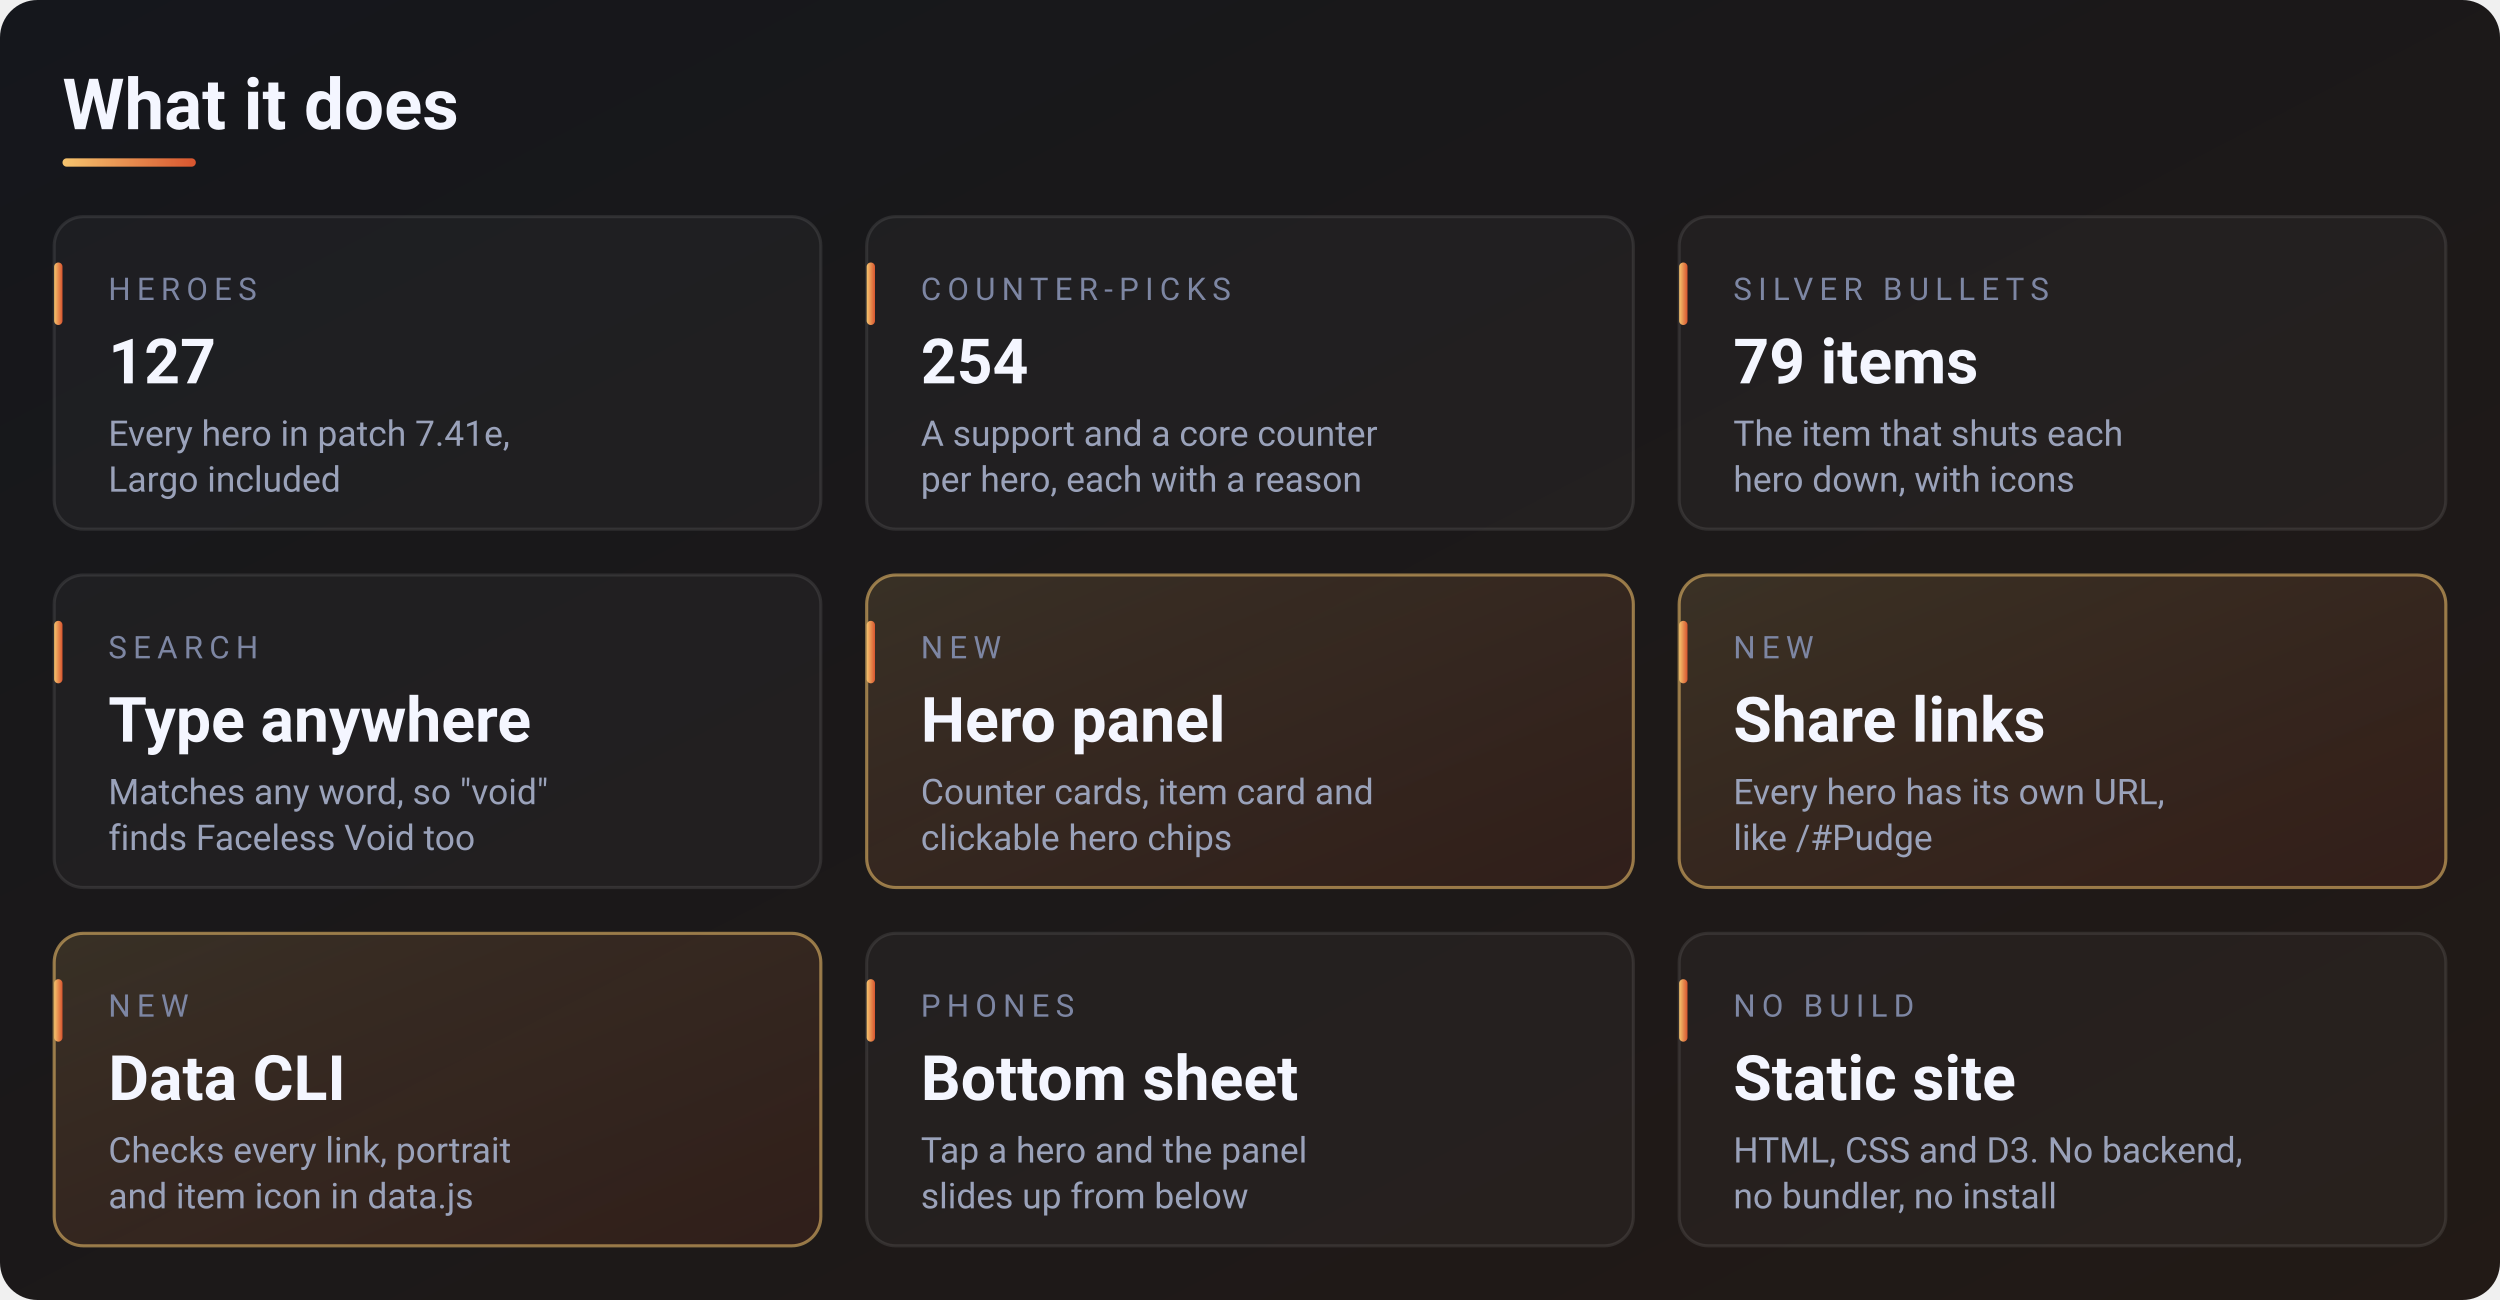
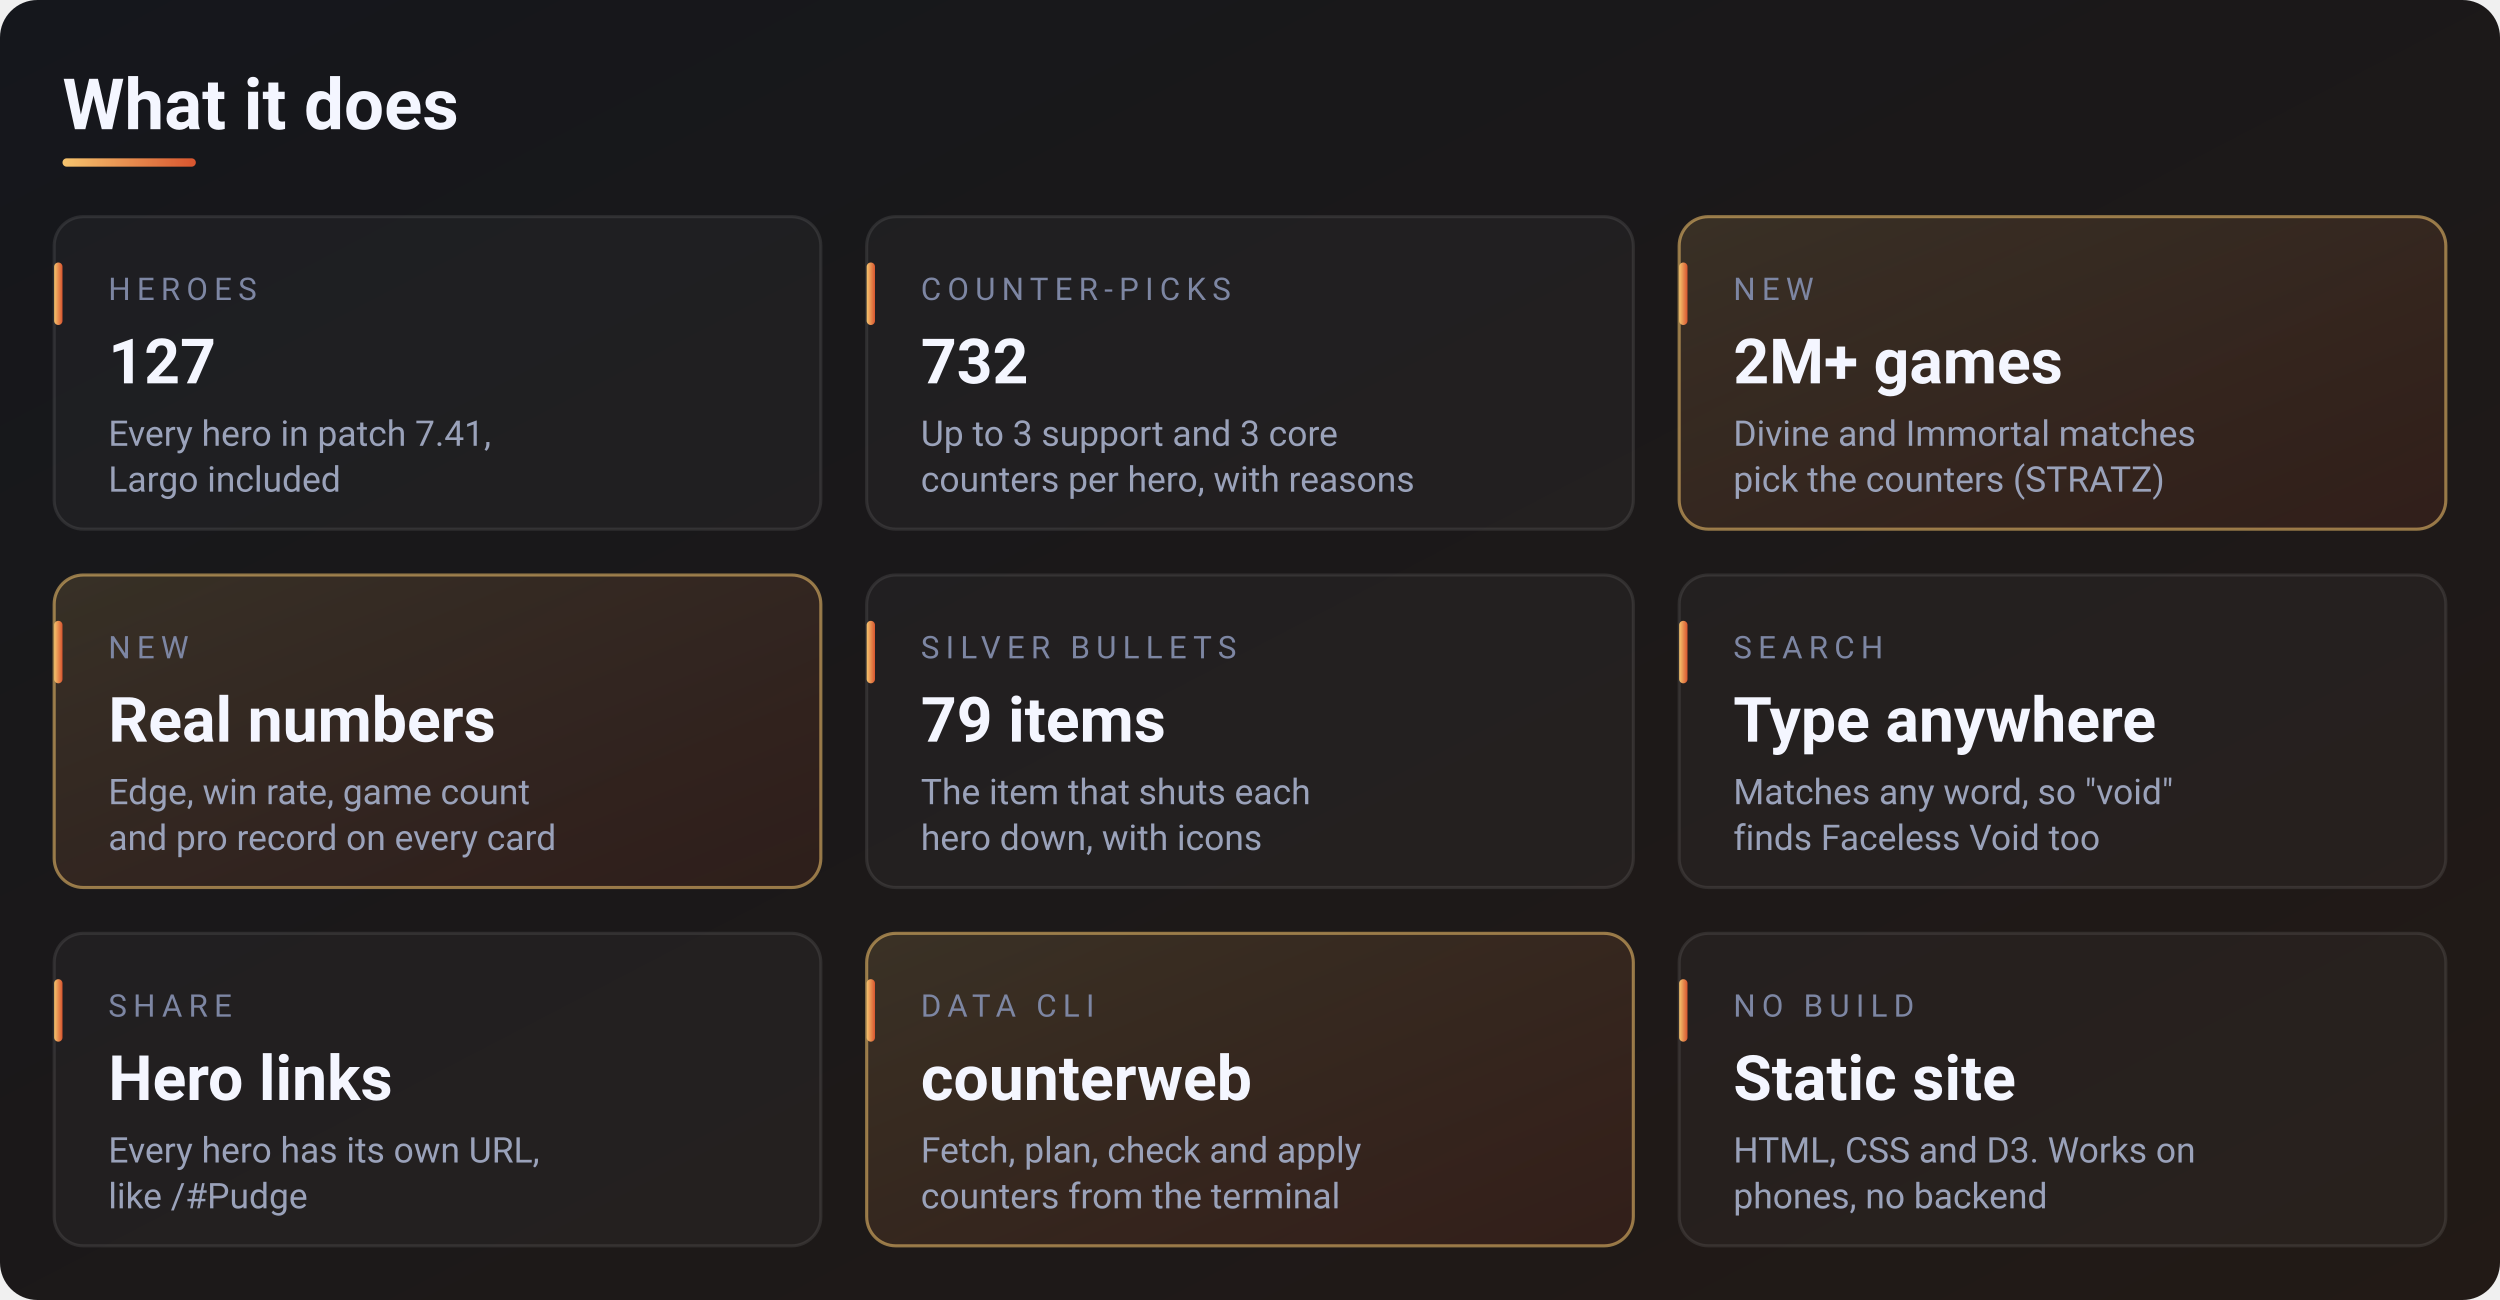
<svg xmlns="http://www.w3.org/2000/svg" viewBox="0 0 1200 624" width="1200" height="624" role="img" aria-label="What it does">
  <defs>
    <linearGradient id="bg" x1="0" y1="0" x2="1" y2="1">
      <stop offset="0" stop-color="#15171c" />
      <stop offset="1" stop-color="#221a16" />
    </linearGradient>
    <linearGradient id="accent" x1="0" y1="0" x2="1" y2="0">
      <stop offset="0" stop-color="#f5c46e" />
      <stop offset="1" stop-color="#d8552f" />
    </linearGradient>
    <linearGradient id="hl" x1="0" y1="0" x2="1" y2="1">
      <stop offset="0" stop-color="#f5c46e" stop-opacity="0.14" />
      <stop offset="1" stop-color="#d8552f" stop-opacity="0.1" />
    </linearGradient>
  </defs>
  <style>
    text { font-family: Segoe UI, Roboto, Helvetica, Arial, sans-serif; }
    .card { fill: #ffffff; fill-opacity: 0.035; stroke: #ffffff; stroke-opacity: 0.09; stroke-width: 1.5; }
    .hot { fill: url(#hl); stroke: #f5c46e; stroke-opacity: 0.55; stroke-width: 1.5; }
    .title { fill: #7d86a3; font-size: 15px; letter-spacing: 3px; }
    .value { fill: #f4f6ff; font-size: 30px; font-weight: 700; }
    .line { fill: #9aa2ba; font-size: 17px; }
  </style>
  <rect width="1200" height="624" rx="18" fill="url(#bg)" />
  <text x="30" y="62" fill="#f4f6ff" font-size="34" font-weight="700">What it does</text>
  <rect x="30" y="76" width="64" height="4" rx="2" fill="url(#accent)" />
  <g transform="translate(26 104)">
    <rect width="368" height="150" rx="14" class="card" />
    <rect x="0" y="22" width="4" height="30" rx="2" fill="url(#accent)" />
    <text x="26" y="40" class="title">HEROES</text>
    <text x="26" y="80" class="value">127</text>
-     <text x="26" y="110" class="line">Every hero in patch 7.41e,</text>
+     <text x="26" y="110" class="line">Every hero in patch 7.41,</text>
    <text x="26" y="132" class="line">Largo included</text>
  </g>
  <g transform="translate(416 104)">
    <rect width="368" height="150" rx="14" class="card" />
    <rect x="0" y="22" width="4" height="30" rx="2" fill="url(#accent)" />
    <text x="26" y="40" class="title">COUNTER-PICKS</text>
-     <text x="26" y="80" class="value">254</text>
-     <text x="26" y="110" class="line">A support and a core counter</text>
-     <text x="26" y="132" class="line">per hero, each with a reason</text>
+     <text x="26" y="80" class="value">732</text>
+     <text x="26" y="110" class="line">Up to 3 support and 3 core</text>
+     <text x="26" y="132" class="line">counters per hero, with reasons</text>
  </g>
  <g transform="translate(806 104)">
+     <rect width="368" height="150" rx="14" class="hot" />
+     <rect x="0" y="22" width="4" height="30" rx="2" fill="url(#accent)" />
+     <text x="26" y="40" class="title">NEW</text>
+     <text x="26" y="80" class="value">2M+ games</text>
+     <text x="26" y="110" class="line">Divine and Immortal matches</text>
+     <text x="26" y="132" class="line">pick the counters (STRATZ)</text>
+   </g>
+   <g transform="translate(26 276)">
+     <rect width="368" height="150" rx="14" class="hot" />
+     <rect x="0" y="22" width="4" height="30" rx="2" fill="url(#accent)" />
+     <text x="26" y="40" class="title">NEW</text>
+     <text x="26" y="80" class="value">Real numbers</text>
+     <text x="26" y="110" class="line">Edge, win rate, game count</text>
+     <text x="26" y="132" class="line">and pro record on every card</text>
+   </g>
+   <g transform="translate(416 276)">
    <rect width="368" height="150" rx="14" class="card" />
    <rect x="0" y="22" width="4" height="30" rx="2" fill="url(#accent)" />
    <text x="26" y="40" class="title">SILVER BULLETS</text>
    <text x="26" y="80" class="value">79 items</text>
    <text x="26" y="110" class="line">The item that shuts each</text>
    <text x="26" y="132" class="line">hero down, with icons</text>
  </g>
-   <g transform="translate(26 276)">
+   <g transform="translate(806 276)">
    <rect width="368" height="150" rx="14" class="card" />
    <rect x="0" y="22" width="4" height="30" rx="2" fill="url(#accent)" />
    <text x="26" y="40" class="title">SEARCH</text>
    <text x="26" y="80" class="value">Type anywhere</text>
    <text x="26" y="110" class="line">Matches any word, so "void"</text>
    <text x="26" y="132" class="line">finds Faceless Void too</text>
  </g>
-   <g transform="translate(416 276)">
-     <rect width="368" height="150" rx="14" class="hot" />
+   <g transform="translate(26 448)">
+     <rect width="368" height="150" rx="14" class="card" />
    <rect x="0" y="22" width="4" height="30" rx="2" fill="url(#accent)" />
-     <text x="26" y="40" class="title">NEW</text>
-     <text x="26" y="80" class="value">Hero panel</text>
-     <text x="26" y="110" class="line">Counter cards, item card and</text>
-     <text x="26" y="132" class="line">clickable hero chips</text>
-   </g>
-   <g transform="translate(806 276)">
-     <rect width="368" height="150" rx="14" class="hot" />
-     <rect x="0" y="22" width="4" height="30" rx="2" fill="url(#accent)" />
-     <text x="26" y="40" class="title">NEW</text>
-     <text x="26" y="80" class="value">Share links</text>
+     <text x="26" y="40" class="title">SHARE</text>
+     <text x="26" y="80" class="value">Hero links</text>
    <text x="26" y="110" class="line">Every hero has its own URL,</text>
    <text x="26" y="132" class="line">like /#Pudge</text>
  </g>
-   <g transform="translate(26 448)">
+   <g transform="translate(416 448)">
    <rect width="368" height="150" rx="14" class="hot" />
    <rect x="0" y="22" width="4" height="30" rx="2" fill="url(#accent)" />
-     <text x="26" y="40" class="title">NEW</text>
-     <text x="26" y="80" class="value">Data CLI</text>
-     <text x="26" y="110" class="line">Checks every link, portrait</text>
-     <text x="26" y="132" class="line">and item icon in data.js</text>
-   </g>
-   <g transform="translate(416 448)">
-     <rect width="368" height="150" rx="14" class="card" />
-     <rect x="0" y="22" width="4" height="30" rx="2" fill="url(#accent)" />
-     <text x="26" y="40" class="title">PHONES</text>
-     <text x="26" y="80" class="value">Bottom sheet</text>
-     <text x="26" y="110" class="line">Tap a hero and the panel</text>
-     <text x="26" y="132" class="line">slides up from below</text>
+     <text x="26" y="40" class="title">DATA CLI</text>
+     <text x="26" y="80" class="value">counterweb</text>
+     <text x="26" y="110" class="line">Fetch, plan, check and apply</text>
+     <text x="26" y="132" class="line">counters from the terminal</text>
  </g>
  <g transform="translate(806 448)">
    <rect width="368" height="150" rx="14" class="card" />
    <rect x="0" y="22" width="4" height="30" rx="2" fill="url(#accent)" />
    <text x="26" y="40" class="title">NO BUILD</text>
    <text x="26" y="80" class="value">Static site</text>
-     <text x="26" y="110" class="line">HTML, CSS and D3. No backend,</text>
-     <text x="26" y="132" class="line">no bundler, no install</text>
+     <text x="26" y="110" class="line">HTML, CSS and D3. Works on</text>
+     <text x="26" y="132" class="line">phones, no backend</text>
  </g>
</svg>
